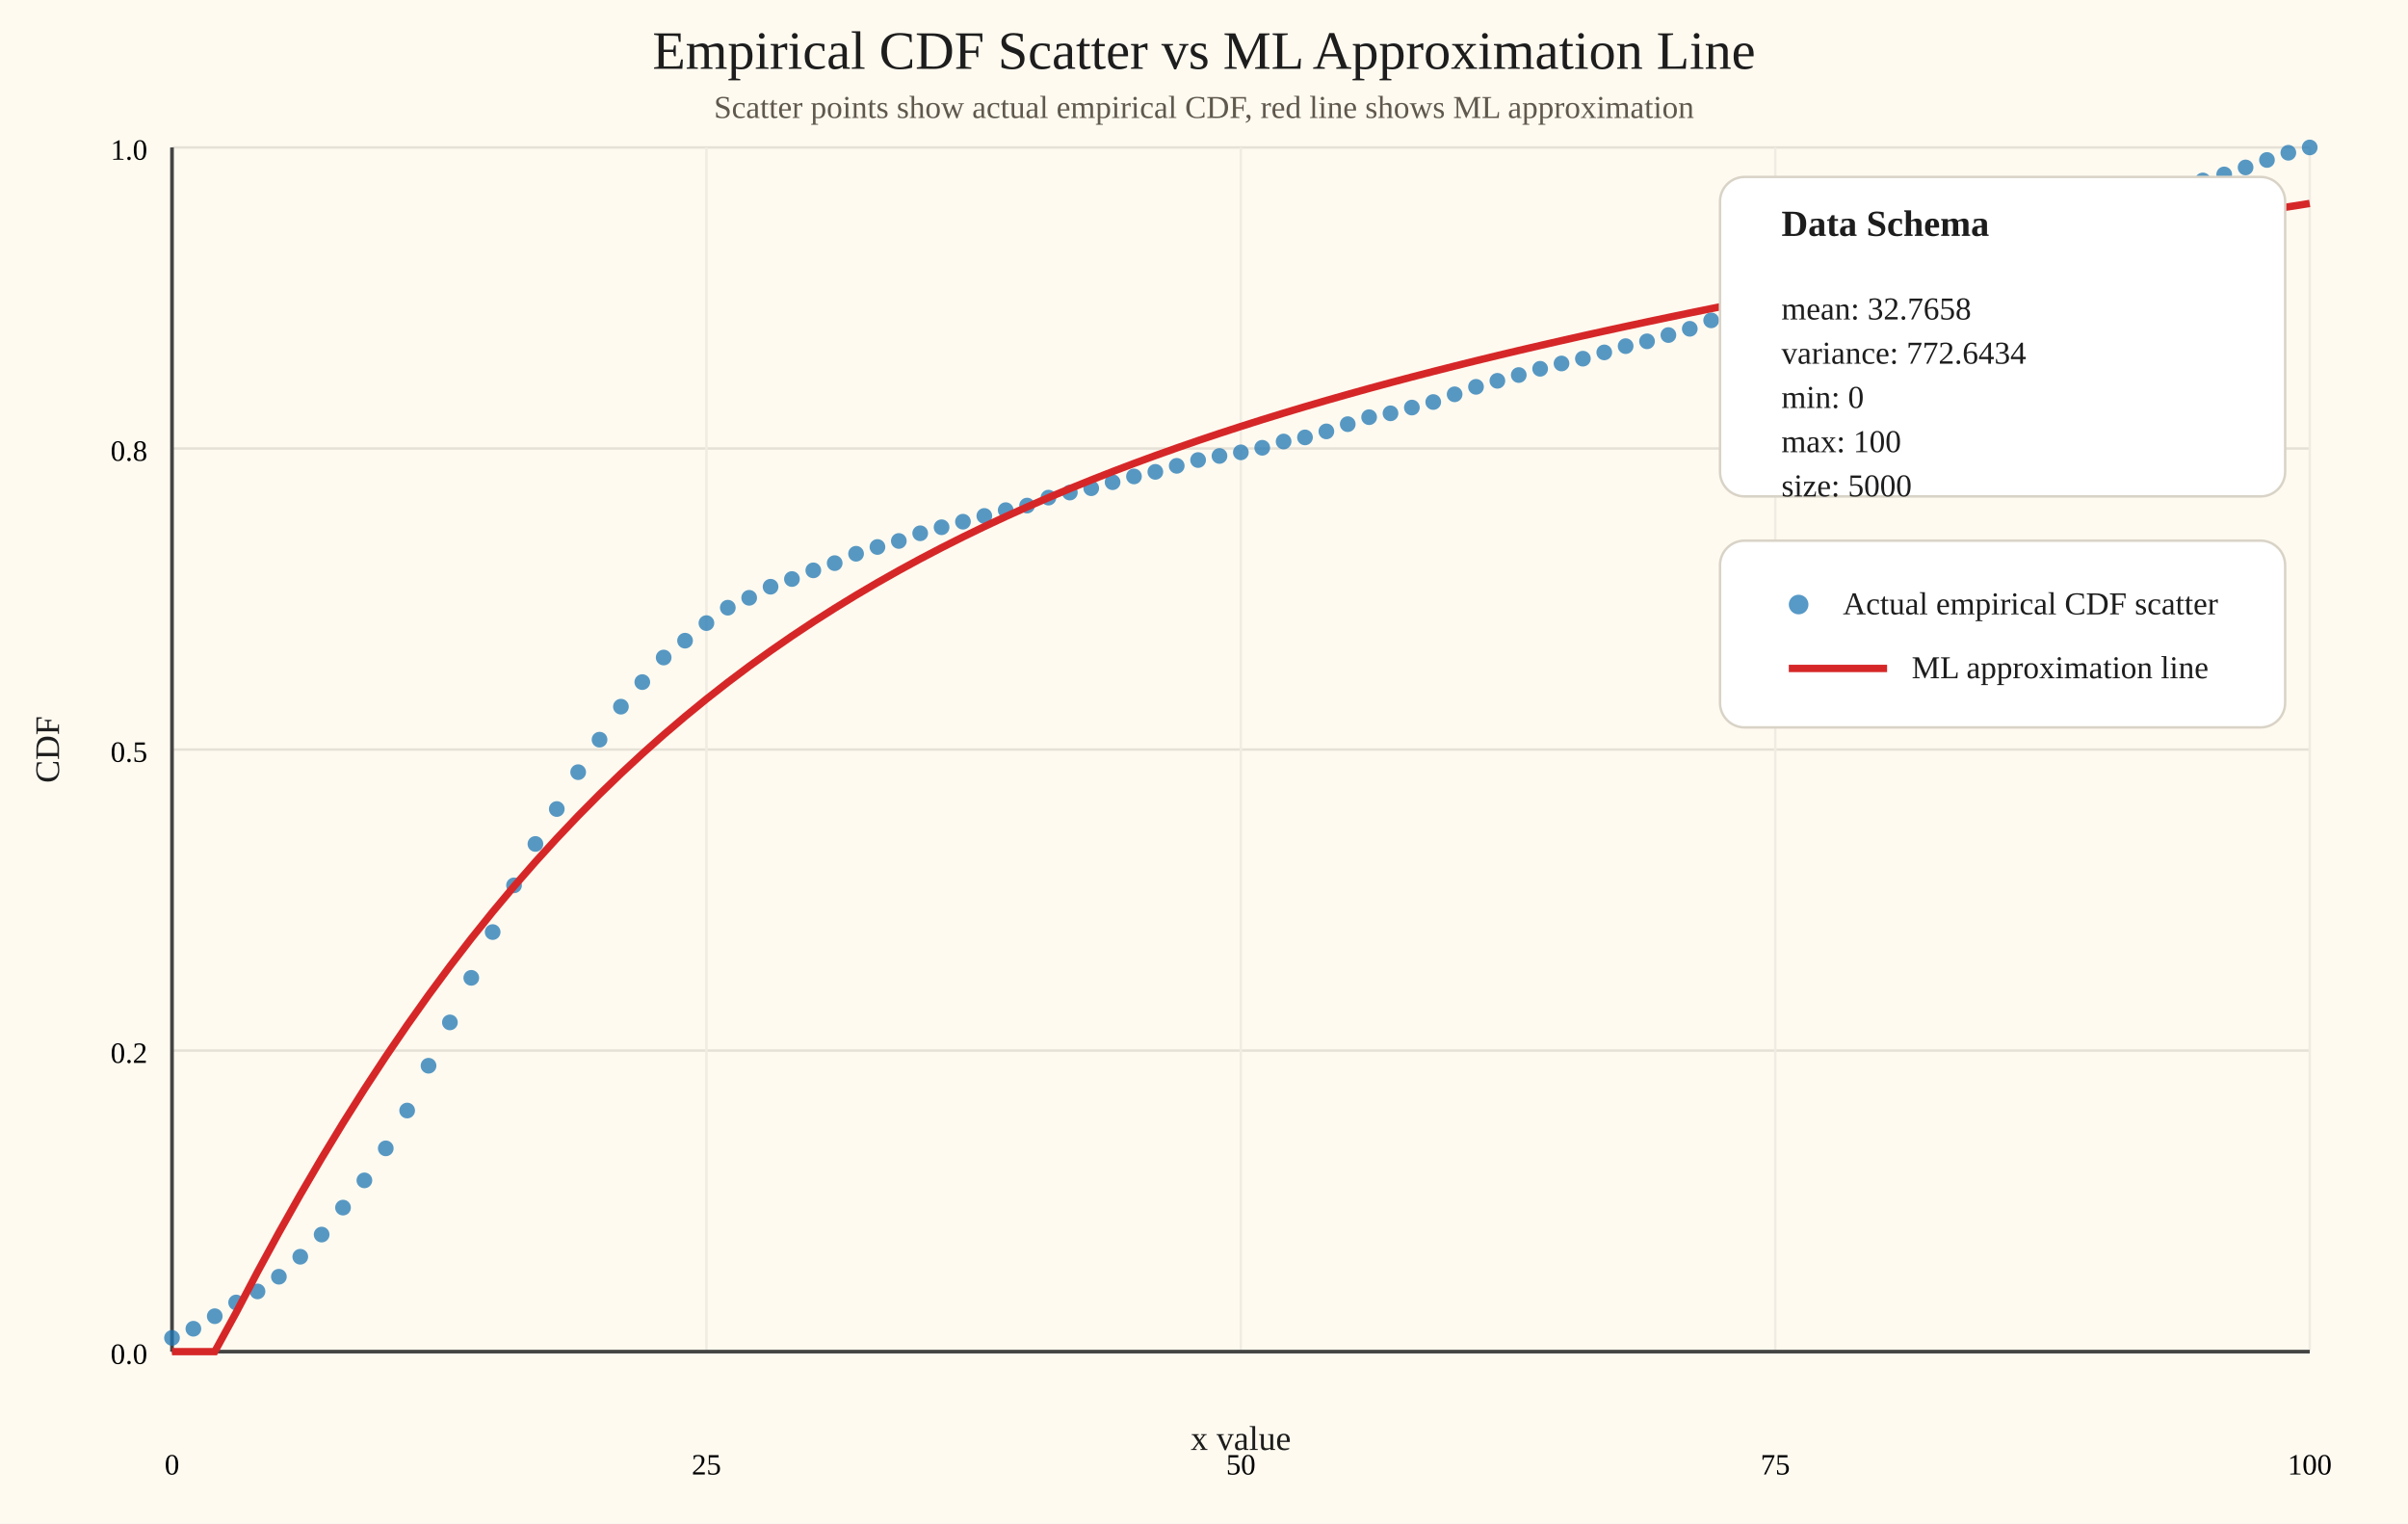
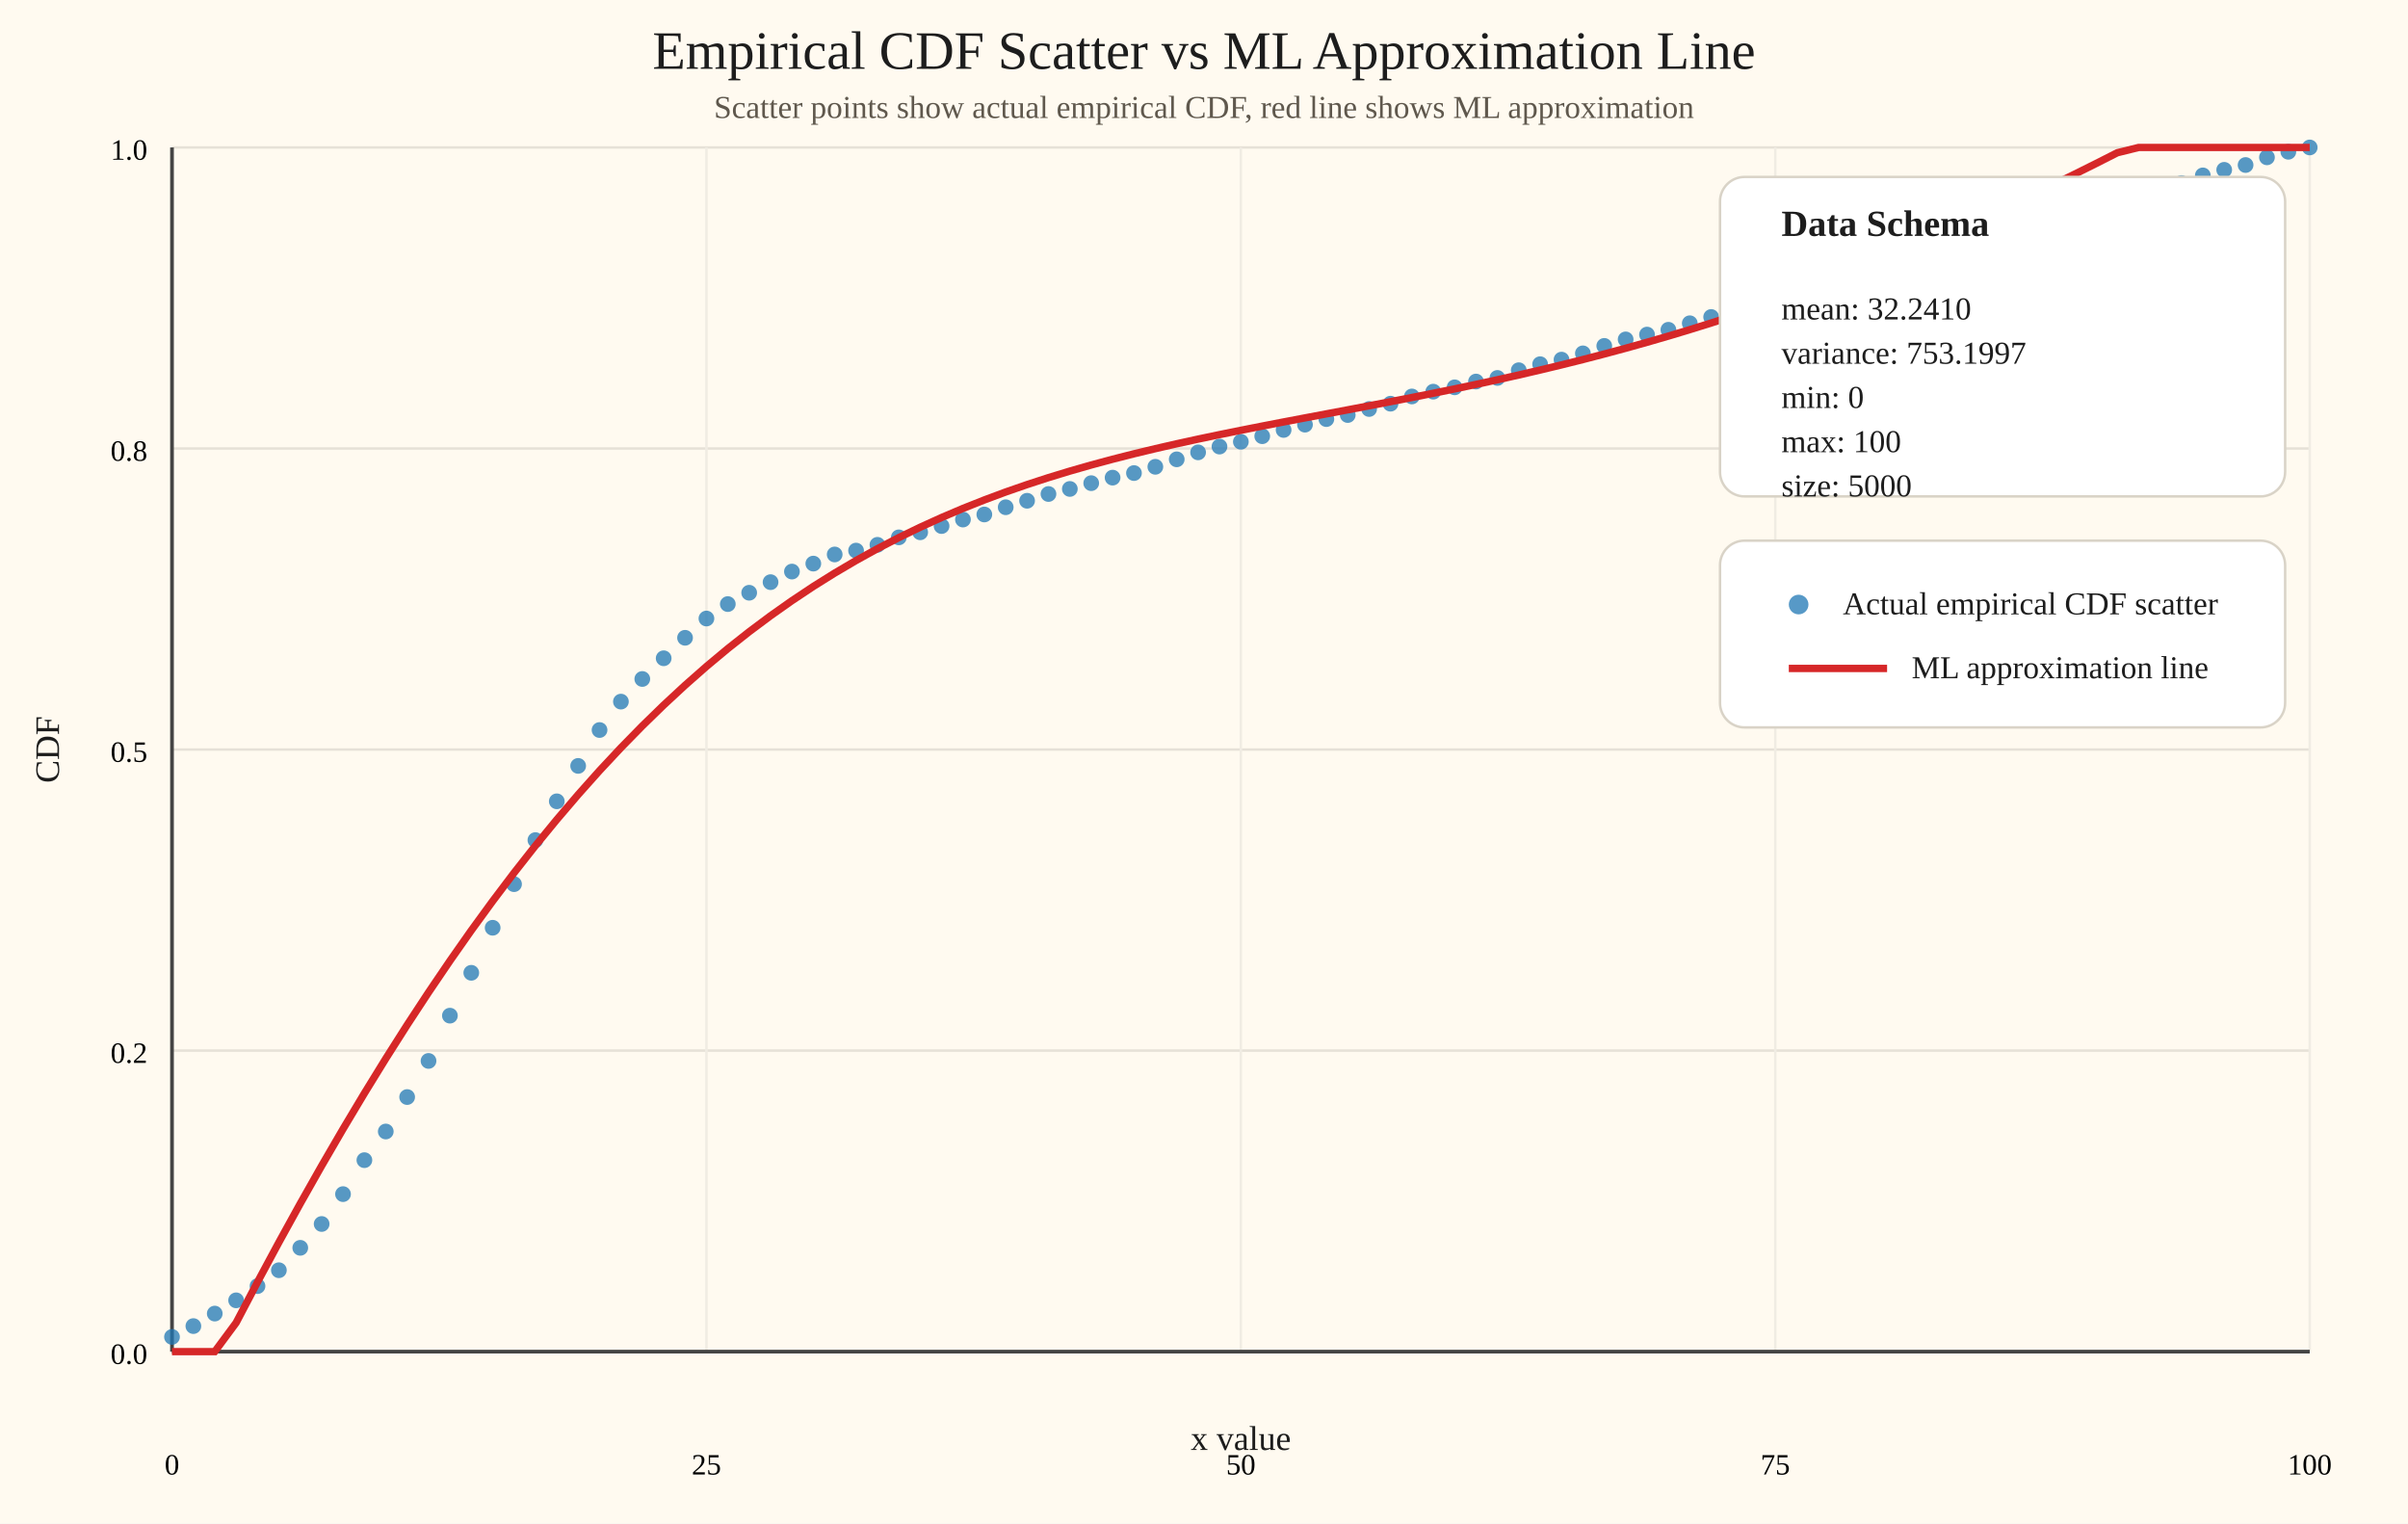
<svg xmlns="http://www.w3.org/2000/svg" width="980" height="620" viewBox="0 0 980 620">
  <rect width="100%" height="100%" fill="#fffaf0" />
  <text x="490.0" y="28" font-size="22" text-anchor="middle" fill="#1d1d1d">Empirical CDF Scatter vs ML Approximation Line</text>
  <text x="490.0" y="48" font-size="13" text-anchor="middle" fill="#5f584d">Scatter points show actual empirical CDF, red line shows ML approximation</text>
  <g>
    <line x1="70" y1="550.00" x2="940" y2="550.00" stroke="#e6e1d7" stroke-width="1" />
    <text x="60" y="555.00" font-size="12" text-anchor="end">0.0</text>
  </g>
  <g>
    <line x1="70" y1="427.50" x2="940" y2="427.50" stroke="#e6e1d7" stroke-width="1" />
    <text x="60" y="432.50" font-size="12" text-anchor="end">0.2</text>
  </g>
  <g>
    <line x1="70" y1="305.00" x2="940" y2="305.00" stroke="#e6e1d7" stroke-width="1" />
    <text x="60" y="310.00" font-size="12" text-anchor="end">0.5</text>
  </g>
  <g>
    <line x1="70" y1="182.50" x2="940" y2="182.50" stroke="#e6e1d7" stroke-width="1" />
    <text x="60" y="187.50" font-size="12" text-anchor="end">0.8</text>
  </g>
  <g>
    <line x1="70" y1="60.00" x2="940" y2="60.00" stroke="#e6e1d7" stroke-width="1" />
    <text x="60" y="65.00" font-size="12" text-anchor="end">1.0</text>
  </g>
  <g>
    <line x1="70.00" y1="60" x2="70.00" y2="550" stroke="#f0ece3" stroke-width="1" />
    <text x="70.00" y="600" font-size="12" text-anchor="middle">0</text>
  </g>
  <g>
    <line x1="287.50" y1="60" x2="287.50" y2="550" stroke="#f0ece3" stroke-width="1" />
    <text x="287.50" y="600" font-size="12" text-anchor="middle">25</text>
  </g>
  <g>
    <line x1="505.00" y1="60" x2="505.00" y2="550" stroke="#f0ece3" stroke-width="1" />
    <text x="505.00" y="600" font-size="12" text-anchor="middle">50</text>
  </g>
  <g>
    <line x1="722.50" y1="60" x2="722.50" y2="550" stroke="#f0ece3" stroke-width="1" />
    <text x="722.50" y="600" font-size="12" text-anchor="middle">75</text>
  </g>
  <g>
    <line x1="940.00" y1="60" x2="940.00" y2="550" stroke="#f0ece3" stroke-width="1" />
    <text x="940.00" y="600" font-size="12" text-anchor="middle">100</text>
  </g>
  <line x1="70" y1="60" x2="70" y2="550" stroke="#444" stroke-width="1.5" />
  <line x1="70" y1="550" x2="940" y2="550" stroke="#444" stroke-width="1.5" />
-   <circle cx="70.00" cy="544.41" r="3.2" fill="#1f77b4" fill-opacity="0.75" />
-   <circle cx="78.70" cy="540.69" r="3.2" fill="#1f77b4" fill-opacity="0.75" />
-   <circle cx="87.40" cy="535.59" r="3.2" fill="#1f77b4" fill-opacity="0.75" />
-   <circle cx="96.10" cy="530.01" r="3.2" fill="#1f77b4" fill-opacity="0.75" />
-   <circle cx="104.80" cy="525.50" r="3.2" fill="#1f77b4" fill-opacity="0.75" />
-   <circle cx="113.50" cy="519.52" r="3.2" fill="#1f77b4" fill-opacity="0.75" />
-   <circle cx="122.20" cy="511.39" r="3.2" fill="#1f77b4" fill-opacity="0.75" />
-   <circle cx="130.90" cy="502.37" r="3.2" fill="#1f77b4" fill-opacity="0.75" />
-   <circle cx="139.60" cy="491.40" r="3.2" fill="#1f77b4" fill-opacity="0.75" />
-   <circle cx="148.30" cy="480.32" r="3.2" fill="#1f77b4" fill-opacity="0.75" />
-   <circle cx="157.00" cy="467.29" r="3.2" fill="#1f77b4" fill-opacity="0.75" />
-   <circle cx="165.70" cy="451.90" r="3.2" fill="#1f77b4" fill-opacity="0.75" />
-   <circle cx="174.40" cy="433.67" r="3.2" fill="#1f77b4" fill-opacity="0.75" />
-   <circle cx="183.10" cy="416.03" r="3.2" fill="#1f77b4" fill-opacity="0.75" />
-   <circle cx="191.80" cy="397.90" r="3.2" fill="#1f77b4" fill-opacity="0.75" />
-   <circle cx="200.50" cy="379.28" r="3.2" fill="#1f77b4" fill-opacity="0.75" />
-   <circle cx="209.20" cy="360.27" r="3.2" fill="#1f77b4" fill-opacity="0.75" />
-   <circle cx="217.90" cy="343.42" r="3.2" fill="#1f77b4" fill-opacity="0.75" />
-   <circle cx="226.60" cy="329.21" r="3.2" fill="#1f77b4" fill-opacity="0.75" />
-   <circle cx="235.30" cy="314.21" r="3.2" fill="#1f77b4" fill-opacity="0.75" />
-   <circle cx="244.00" cy="300.98" r="3.2" fill="#1f77b4" fill-opacity="0.75" />
-   <circle cx="252.70" cy="287.56" r="3.2" fill="#1f77b4" fill-opacity="0.75" />
-   <circle cx="261.40" cy="277.56" r="3.2" fill="#1f77b4" fill-opacity="0.75" />
-   <circle cx="270.10" cy="267.56" r="3.2" fill="#1f77b4" fill-opacity="0.75" />
-   <circle cx="278.80" cy="260.70" r="3.2" fill="#1f77b4" fill-opacity="0.75" />
-   <circle cx="287.50" cy="253.55" r="3.2" fill="#1f77b4" fill-opacity="0.75" />
-   <circle cx="296.20" cy="247.28" r="3.2" fill="#1f77b4" fill-opacity="0.75" />
-   <circle cx="304.90" cy="243.26" r="3.2" fill="#1f77b4" fill-opacity="0.75" />
-   <circle cx="313.60" cy="238.75" r="3.2" fill="#1f77b4" fill-opacity="0.75" />
-   <circle cx="322.30" cy="235.62" r="3.2" fill="#1f77b4" fill-opacity="0.75" />
-   <circle cx="331.00" cy="232.09" r="3.2" fill="#1f77b4" fill-opacity="0.75" />
-   <circle cx="339.70" cy="229.15" r="3.2" fill="#1f77b4" fill-opacity="0.75" />
-   <circle cx="348.40" cy="225.33" r="3.2" fill="#1f77b4" fill-opacity="0.75" />
-   <circle cx="357.10" cy="222.58" r="3.2" fill="#1f77b4" fill-opacity="0.75" />
-   <circle cx="365.80" cy="220.13" r="3.2" fill="#1f77b4" fill-opacity="0.75" />
-   <circle cx="374.50" cy="217.00" r="3.2" fill="#1f77b4" fill-opacity="0.75" />
-   <circle cx="383.20" cy="214.55" r="3.2" fill="#1f77b4" fill-opacity="0.75" />
-   <circle cx="391.90" cy="212.29" r="3.2" fill="#1f77b4" fill-opacity="0.75" />
-   <circle cx="400.60" cy="209.94" r="3.2" fill="#1f77b4" fill-opacity="0.75" />
-   <circle cx="409.30" cy="207.59" r="3.2" fill="#1f77b4" fill-opacity="0.75" />
-   <circle cx="418.00" cy="205.73" r="3.2" fill="#1f77b4" fill-opacity="0.75" />
-   <circle cx="426.70" cy="202.49" r="3.2" fill="#1f77b4" fill-opacity="0.75" />
-   <circle cx="435.40" cy="200.43" r="3.2" fill="#1f77b4" fill-opacity="0.75" />
-   <circle cx="444.10" cy="198.67" r="3.2" fill="#1f77b4" fill-opacity="0.75" />
-   <circle cx="452.80" cy="196.22" r="3.2" fill="#1f77b4" fill-opacity="0.75" />
-   <circle cx="461.50" cy="193.87" r="3.2" fill="#1f77b4" fill-opacity="0.75" />
-   <circle cx="470.20" cy="192.01" r="3.2" fill="#1f77b4" fill-opacity="0.75" />
-   <circle cx="478.90" cy="189.56" r="3.2" fill="#1f77b4" fill-opacity="0.75" />
-   <circle cx="487.60" cy="187.20" r="3.2" fill="#1f77b4" fill-opacity="0.75" />
-   <circle cx="496.30" cy="185.54" r="3.2" fill="#1f77b4" fill-opacity="0.75" />
-   <circle cx="505.00" cy="184.07" r="3.2" fill="#1f77b4" fill-opacity="0.75" />
-   <circle cx="513.70" cy="182.21" r="3.2" fill="#1f77b4" fill-opacity="0.75" />
-   <circle cx="522.40" cy="179.66" r="3.2" fill="#1f77b4" fill-opacity="0.75" />
-   <circle cx="531.10" cy="177.99" r="3.2" fill="#1f77b4" fill-opacity="0.75" />
-   <circle cx="539.80" cy="175.54" r="3.2" fill="#1f77b4" fill-opacity="0.75" />
-   <circle cx="548.50" cy="172.60" r="3.2" fill="#1f77b4" fill-opacity="0.75" />
-   <circle cx="557.20" cy="169.76" r="3.2" fill="#1f77b4" fill-opacity="0.75" />
-   <circle cx="565.90" cy="168.19" r="3.2" fill="#1f77b4" fill-opacity="0.75" />
-   <circle cx="574.60" cy="165.84" r="3.2" fill="#1f77b4" fill-opacity="0.75" />
-   <circle cx="583.30" cy="163.59" r="3.2" fill="#1f77b4" fill-opacity="0.75" />
-   <circle cx="592.00" cy="160.45" r="3.2" fill="#1f77b4" fill-opacity="0.75" />
-   <circle cx="600.70" cy="157.41" r="3.2" fill="#1f77b4" fill-opacity="0.75" />
-   <circle cx="609.40" cy="154.96" r="3.2" fill="#1f77b4" fill-opacity="0.75" />
-   <circle cx="618.10" cy="152.61" r="3.2" fill="#1f77b4" fill-opacity="0.75" />
-   <circle cx="626.80" cy="150.06" r="3.2" fill="#1f77b4" fill-opacity="0.75" />
-   <circle cx="635.50" cy="147.91" r="3.2" fill="#1f77b4" fill-opacity="0.75" />
-   <circle cx="644.20" cy="145.95" r="3.2" fill="#1f77b4" fill-opacity="0.75" />
-   <circle cx="652.90" cy="143.40" r="3.2" fill="#1f77b4" fill-opacity="0.75" />
-   <circle cx="661.60" cy="140.85" r="3.2" fill="#1f77b4" fill-opacity="0.75" />
-   <circle cx="670.30" cy="138.89" r="3.2" fill="#1f77b4" fill-opacity="0.75" />
-   <circle cx="679.00" cy="136.34" r="3.2" fill="#1f77b4" fill-opacity="0.75" />
-   <circle cx="687.70" cy="133.79" r="3.2" fill="#1f77b4" fill-opacity="0.75" />
-   <circle cx="696.40" cy="130.36" r="3.2" fill="#1f77b4" fill-opacity="0.75" />
-   <circle cx="705.10" cy="127.52" r="3.2" fill="#1f77b4" fill-opacity="0.75" />
-   <circle cx="713.80" cy="125.07" r="3.2" fill="#1f77b4" fill-opacity="0.75" />
-   <circle cx="722.50" cy="121.84" r="3.2" fill="#1f77b4" fill-opacity="0.75" />
-   <circle cx="731.20" cy="119.88" r="3.2" fill="#1f77b4" fill-opacity="0.75" />
-   <circle cx="739.90" cy="117.43" r="3.2" fill="#1f77b4" fill-opacity="0.75" />
-   <circle cx="748.60" cy="114.98" r="3.2" fill="#1f77b4" fill-opacity="0.75" />
-   <circle cx="757.30" cy="113.12" r="3.2" fill="#1f77b4" fill-opacity="0.75" />
-   <circle cx="766.00" cy="110.37" r="3.2" fill="#1f77b4" fill-opacity="0.75" />
-   <circle cx="774.70" cy="108.02" r="3.2" fill="#1f77b4" fill-opacity="0.75" />
-   <circle cx="783.40" cy="106.35" r="3.2" fill="#1f77b4" fill-opacity="0.75" />
-   <circle cx="792.10" cy="104.00" r="3.2" fill="#1f77b4" fill-opacity="0.75" />
-   <circle cx="800.80" cy="101.75" r="3.2" fill="#1f77b4" fill-opacity="0.75" />
-   <circle cx="809.50" cy="100.28" r="3.2" fill="#1f77b4" fill-opacity="0.75" />
-   <circle cx="818.20" cy="98.12" r="3.2" fill="#1f77b4" fill-opacity="0.75" />
-   <circle cx="826.90" cy="95.08" r="3.2" fill="#1f77b4" fill-opacity="0.75" />
-   <circle cx="835.60" cy="92.24" r="3.2" fill="#1f77b4" fill-opacity="0.75" />
-   <circle cx="844.30" cy="89.40" r="3.2" fill="#1f77b4" fill-opacity="0.75" />
-   <circle cx="853.00" cy="87.15" r="3.2" fill="#1f77b4" fill-opacity="0.75" />
-   <circle cx="861.70" cy="83.91" r="3.2" fill="#1f77b4" fill-opacity="0.75" />
-   <circle cx="870.40" cy="81.36" r="3.2" fill="#1f77b4" fill-opacity="0.75" />
-   <circle cx="879.10" cy="79.31" r="3.2" fill="#1f77b4" fill-opacity="0.75" />
-   <circle cx="887.80" cy="76.27" r="3.2" fill="#1f77b4" fill-opacity="0.75" />
-   <circle cx="896.50" cy="73.43" r="3.2" fill="#1f77b4" fill-opacity="0.75" />
-   <circle cx="905.20" cy="70.98" r="3.2" fill="#1f77b4" fill-opacity="0.75" />
-   <circle cx="913.90" cy="68.13" r="3.2" fill="#1f77b4" fill-opacity="0.75" />
-   <circle cx="922.60" cy="65.10" r="3.2" fill="#1f77b4" fill-opacity="0.75" />
-   <circle cx="931.30" cy="62.16" r="3.2" fill="#1f77b4" fill-opacity="0.75" />
+   <circle cx="70.00" cy="544.02" r="3.2" fill="#1f77b4" fill-opacity="0.75" />
+   <circle cx="78.70" cy="539.61" r="3.2" fill="#1f77b4" fill-opacity="0.75" />
+   <circle cx="87.40" cy="534.52" r="3.2" fill="#1f77b4" fill-opacity="0.75" />
+   <circle cx="96.10" cy="529.13" r="3.2" fill="#1f77b4" fill-opacity="0.75" />
+   <circle cx="104.80" cy="523.34" r="3.2" fill="#1f77b4" fill-opacity="0.75" />
+   <circle cx="113.50" cy="516.88" r="3.2" fill="#1f77b4" fill-opacity="0.75" />
+   <circle cx="122.20" cy="507.76" r="3.2" fill="#1f77b4" fill-opacity="0.75" />
+   <circle cx="130.90" cy="498.06" r="3.2" fill="#1f77b4" fill-opacity="0.75" />
+   <circle cx="139.60" cy="485.91" r="3.2" fill="#1f77b4" fill-opacity="0.75" />
+   <circle cx="148.30" cy="472.09" r="3.2" fill="#1f77b4" fill-opacity="0.75" />
+   <circle cx="157.00" cy="460.43" r="3.2" fill="#1f77b4" fill-opacity="0.75" />
+   <circle cx="165.70" cy="446.41" r="3.2" fill="#1f77b4" fill-opacity="0.75" />
+   <circle cx="174.40" cy="431.71" r="3.2" fill="#1f77b4" fill-opacity="0.75" />
+   <circle cx="183.10" cy="413.29" r="3.2" fill="#1f77b4" fill-opacity="0.75" />
+   <circle cx="191.80" cy="395.85" r="3.2" fill="#1f77b4" fill-opacity="0.75" />
+   <circle cx="200.50" cy="377.52" r="3.2" fill="#1f77b4" fill-opacity="0.75" />
+   <circle cx="209.20" cy="359.78" r="3.2" fill="#1f77b4" fill-opacity="0.75" />
+   <circle cx="217.90" cy="341.85" r="3.2" fill="#1f77b4" fill-opacity="0.75" />
+   <circle cx="226.60" cy="326.07" r="3.2" fill="#1f77b4" fill-opacity="0.75" />
+   <circle cx="235.30" cy="311.66" r="3.2" fill="#1f77b4" fill-opacity="0.75" />
+   <circle cx="244.00" cy="297.06" r="3.2" fill="#1f77b4" fill-opacity="0.75" />
+   <circle cx="252.70" cy="285.50" r="3.2" fill="#1f77b4" fill-opacity="0.75" />
+   <circle cx="261.40" cy="276.29" r="3.2" fill="#1f77b4" fill-opacity="0.75" />
+   <circle cx="270.10" cy="267.86" r="3.2" fill="#1f77b4" fill-opacity="0.75" />
+   <circle cx="278.80" cy="259.53" r="3.2" fill="#1f77b4" fill-opacity="0.75" />
+   <circle cx="287.50" cy="251.69" r="3.2" fill="#1f77b4" fill-opacity="0.75" />
+   <circle cx="296.20" cy="245.81" r="3.2" fill="#1f77b4" fill-opacity="0.75" />
+   <circle cx="304.90" cy="241.20" r="3.2" fill="#1f77b4" fill-opacity="0.75" />
+   <circle cx="313.60" cy="236.89" r="3.2" fill="#1f77b4" fill-opacity="0.75" />
+   <circle cx="322.30" cy="232.58" r="3.2" fill="#1f77b4" fill-opacity="0.75" />
+   <circle cx="331.00" cy="229.34" r="3.2" fill="#1f77b4" fill-opacity="0.75" />
+   <circle cx="339.70" cy="225.62" r="3.2" fill="#1f77b4" fill-opacity="0.75" />
+   <circle cx="348.40" cy="224.05" r="3.2" fill="#1f77b4" fill-opacity="0.75" />
+   <circle cx="357.10" cy="221.70" r="3.2" fill="#1f77b4" fill-opacity="0.75" />
+   <circle cx="365.80" cy="218.66" r="3.2" fill="#1f77b4" fill-opacity="0.75" />
+   <circle cx="374.50" cy="216.60" r="3.2" fill="#1f77b4" fill-opacity="0.75" />
+   <circle cx="383.20" cy="214.06" r="3.2" fill="#1f77b4" fill-opacity="0.75" />
+   <circle cx="391.90" cy="211.41" r="3.2" fill="#1f77b4" fill-opacity="0.75" />
+   <circle cx="400.60" cy="209.35" r="3.2" fill="#1f77b4" fill-opacity="0.75" />
+   <circle cx="409.30" cy="206.41" r="3.2" fill="#1f77b4" fill-opacity="0.75" />
+   <circle cx="418.00" cy="203.77" r="3.2" fill="#1f77b4" fill-opacity="0.75" />
+   <circle cx="426.70" cy="201.02" r="3.2" fill="#1f77b4" fill-opacity="0.75" />
+   <circle cx="435.40" cy="198.96" r="3.2" fill="#1f77b4" fill-opacity="0.75" />
+   <circle cx="444.10" cy="196.61" r="3.2" fill="#1f77b4" fill-opacity="0.75" />
+   <circle cx="452.80" cy="194.36" r="3.2" fill="#1f77b4" fill-opacity="0.75" />
+   <circle cx="461.50" cy="192.50" r="3.2" fill="#1f77b4" fill-opacity="0.75" />
+   <circle cx="470.20" cy="189.95" r="3.2" fill="#1f77b4" fill-opacity="0.75" />
+   <circle cx="478.90" cy="186.91" r="3.2" fill="#1f77b4" fill-opacity="0.75" />
+   <circle cx="487.60" cy="184.07" r="3.2" fill="#1f77b4" fill-opacity="0.75" />
+   <circle cx="496.30" cy="181.72" r="3.2" fill="#1f77b4" fill-opacity="0.75" />
+   <circle cx="505.00" cy="179.76" r="3.2" fill="#1f77b4" fill-opacity="0.75" />
+   <circle cx="513.70" cy="177.50" r="3.2" fill="#1f77b4" fill-opacity="0.75" />
+   <circle cx="522.40" cy="174.95" r="3.2" fill="#1f77b4" fill-opacity="0.75" />
+   <circle cx="531.10" cy="172.80" r="3.2" fill="#1f77b4" fill-opacity="0.75" />
+   <circle cx="539.80" cy="170.54" r="3.2" fill="#1f77b4" fill-opacity="0.75" />
+   <circle cx="548.50" cy="168.88" r="3.2" fill="#1f77b4" fill-opacity="0.75" />
+   <circle cx="557.20" cy="166.43" r="3.2" fill="#1f77b4" fill-opacity="0.75" />
+   <circle cx="565.90" cy="164.27" r="3.2" fill="#1f77b4" fill-opacity="0.75" />
+   <circle cx="574.60" cy="161.33" r="3.2" fill="#1f77b4" fill-opacity="0.75" />
+   <circle cx="583.30" cy="159.37" r="3.2" fill="#1f77b4" fill-opacity="0.75" />
+   <circle cx="592.00" cy="157.61" r="3.2" fill="#1f77b4" fill-opacity="0.75" />
+   <circle cx="600.70" cy="155.26" r="3.2" fill="#1f77b4" fill-opacity="0.75" />
+   <circle cx="609.40" cy="153.79" r="3.2" fill="#1f77b4" fill-opacity="0.75" />
+   <circle cx="618.10" cy="150.65" r="3.2" fill="#1f77b4" fill-opacity="0.75" />
+   <circle cx="626.80" cy="148.20" r="3.2" fill="#1f77b4" fill-opacity="0.75" />
+   <circle cx="635.50" cy="146.34" r="3.2" fill="#1f77b4" fill-opacity="0.75" />
+   <circle cx="644.20" cy="143.79" r="3.2" fill="#1f77b4" fill-opacity="0.75" />
+   <circle cx="652.90" cy="140.75" r="3.2" fill="#1f77b4" fill-opacity="0.75" />
+   <circle cx="661.60" cy="138.11" r="3.2" fill="#1f77b4" fill-opacity="0.75" />
+   <circle cx="670.30" cy="136.15" r="3.2" fill="#1f77b4" fill-opacity="0.75" />
+   <circle cx="679.00" cy="134.19" r="3.2" fill="#1f77b4" fill-opacity="0.75" />
+   <circle cx="687.70" cy="131.54" r="3.2" fill="#1f77b4" fill-opacity="0.75" />
+   <circle cx="696.40" cy="128.99" r="3.2" fill="#1f77b4" fill-opacity="0.75" />
+   <circle cx="705.10" cy="125.95" r="3.2" fill="#1f77b4" fill-opacity="0.75" />
+   <circle cx="713.80" cy="123.21" r="3.2" fill="#1f77b4" fill-opacity="0.75" />
+   <circle cx="722.50" cy="120.86" r="3.2" fill="#1f77b4" fill-opacity="0.75" />
+   <circle cx="731.20" cy="119.19" r="3.2" fill="#1f77b4" fill-opacity="0.75" />
+   <circle cx="739.90" cy="115.66" r="3.2" fill="#1f77b4" fill-opacity="0.75" />
+   <circle cx="748.60" cy="112.82" r="3.2" fill="#1f77b4" fill-opacity="0.75" />
+   <circle cx="757.30" cy="110.08" r="3.2" fill="#1f77b4" fill-opacity="0.75" />
+   <circle cx="766.00" cy="107.33" r="3.2" fill="#1f77b4" fill-opacity="0.75" />
+   <circle cx="774.70" cy="104.59" r="3.2" fill="#1f77b4" fill-opacity="0.75" />
+   <circle cx="783.40" cy="102.73" r="3.2" fill="#1f77b4" fill-opacity="0.75" />
+   <circle cx="792.10" cy="100.38" r="3.2" fill="#1f77b4" fill-opacity="0.75" />
+   <circle cx="800.80" cy="99.00" r="3.2" fill="#1f77b4" fill-opacity="0.75" />
+   <circle cx="809.50" cy="95.97" r="3.2" fill="#1f77b4" fill-opacity="0.75" />
+   <circle cx="818.20" cy="93.91" r="3.2" fill="#1f77b4" fill-opacity="0.75" />
+   <circle cx="826.90" cy="89.79" r="3.2" fill="#1f77b4" fill-opacity="0.75" />
+   <circle cx="835.60" cy="87.24" r="3.2" fill="#1f77b4" fill-opacity="0.75" />
+   <circle cx="844.30" cy="84.89" r="3.2" fill="#1f77b4" fill-opacity="0.75" />
+   <circle cx="853.00" cy="82.34" r="3.2" fill="#1f77b4" fill-opacity="0.75" />
+   <circle cx="861.70" cy="80.38" r="3.2" fill="#1f77b4" fill-opacity="0.75" />
+   <circle cx="870.40" cy="78.52" r="3.2" fill="#1f77b4" fill-opacity="0.75" />
+   <circle cx="879.10" cy="76.76" r="3.2" fill="#1f77b4" fill-opacity="0.75" />
+   <circle cx="887.80" cy="74.50" r="3.2" fill="#1f77b4" fill-opacity="0.75" />
+   <circle cx="896.50" cy="71.37" r="3.2" fill="#1f77b4" fill-opacity="0.75" />
+   <circle cx="905.20" cy="69.11" r="3.2" fill="#1f77b4" fill-opacity="0.75" />
+   <circle cx="913.90" cy="67.15" r="3.2" fill="#1f77b4" fill-opacity="0.75" />
+   <circle cx="922.60" cy="64.02" r="3.2" fill="#1f77b4" fill-opacity="0.75" />
+   <circle cx="931.30" cy="61.76" r="3.2" fill="#1f77b4" fill-opacity="0.75" />
  <circle cx="940.00" cy="60.00" r="3.2" fill="#1f77b4" fill-opacity="0.75" />
-   <polyline fill="none" stroke="#d62728" stroke-width="3" points="70.00,550.00 78.70,550.00 87.40,550.00 96.10,534.12 104.80,517.56 113.50,501.58 122.20,486.15 130.90,471.29 139.60,456.97 148.30,443.19 157.00,429.93 165.70,417.19 174.40,404.94 183.10,393.18 191.80,381.89 200.50,371.06 209.20,360.67 217.90,350.70 226.60,341.15 235.30,331.98 244.00,323.20 252.70,314.79 261.40,306.72 270.10,298.98 278.80,291.57 287.50,284.46 296.20,277.65 304.90,271.11 313.60,264.85 322.30,258.83 331.00,253.06 339.70,247.52 348.40,242.19 357.10,237.08 365.80,232.16 374.50,227.43 383.20,222.88 391.90,218.50 400.60,214.28 409.30,210.21 418.00,206.29 426.70,202.50 435.40,198.84 444.10,195.31 452.80,191.89 461.50,188.59 470.20,185.39 478.90,182.29 487.60,179.28 496.30,176.36 505.00,173.53 513.70,170.77 522.40,168.10 531.10,165.49 539.80,162.95 548.50,160.48 557.20,158.06 565.90,155.71 574.60,153.41 583.30,151.16 592.00,148.96 600.70,146.80 609.40,144.69 618.10,142.62 626.80,140.60 635.50,138.61 644.20,136.65 652.90,134.73 661.60,132.84 670.30,130.98 679.00,129.15 687.70,127.35 696.40,125.58 705.10,123.83 713.80,122.10 722.50,120.40 731.20,118.71 739.90,117.05 748.60,115.41 757.30,113.79 766.00,112.18 774.70,110.59 783.40,109.02 792.10,107.46 800.80,105.92 809.50,104.39 818.20,102.87 826.90,101.37 835.60,99.88 844.30,98.40 853.00,96.93 861.70,95.48 870.40,94.03 879.10,92.59 887.80,91.17 896.50,89.75 905.20,88.34 913.90,86.94 922.60,85.55 931.30,84.16 940.00,82.79" />
+   <polyline fill="none" stroke="#d62728" stroke-width="3" points="70.00,550.00 78.70,550.00 87.40,550.00 96.10,538.25 104.80,521.70 113.50,505.54 122.20,489.76 130.90,474.39 139.60,459.43 148.30,444.89 157.00,430.77 165.70,417.08 174.40,403.83 183.10,391.01 191.80,378.62 200.50,366.69 209.20,355.19 217.90,344.13 226.60,333.52 235.30,323.34 244.00,313.59 252.70,304.28 261.40,295.39 270.10,286.92 278.80,278.86 287.50,271.20 296.20,263.94 304.90,257.07 313.60,250.57 322.30,244.43 331.00,238.64 339.70,233.20 348.40,228.08 357.10,223.27 365.80,218.76 374.50,214.54 383.20,210.59 391.90,206.89 400.60,203.44 409.30,200.20 418.00,197.18 426.70,194.35 435.40,191.70 444.10,189.21 452.80,186.87 461.50,184.66 470.20,182.57 478.90,180.58 487.60,178.68 496.30,176.86 505.00,175.10 513.70,173.38 522.40,171.70 531.10,170.05 539.80,168.41 548.50,166.77 557.20,165.12 565.90,163.45 574.60,161.75 583.30,160.02 592.00,158.25 600.70,156.42 609.40,154.54 618.10,152.59 626.80,150.57 635.50,148.48 644.20,146.31 652.90,144.05 661.60,141.71 670.30,139.28 679.00,136.76 687.70,134.14 696.40,131.43 705.10,128.63 713.80,125.72 722.50,122.72 731.20,119.62 739.90,116.42 748.60,113.13 757.30,109.74 766.00,106.25 774.70,102.68 783.40,99.01 792.10,95.25 800.80,91.40 809.50,87.46 818.20,83.44 826.90,79.34 835.60,75.15 844.30,70.89 853.00,66.56 861.70,62.15 870.40,60.00 879.10,60.00 887.80,60.00 896.50,60.00 905.20,60.00 913.90,60.00 922.60,60.00 931.30,60.00 940.00,60.00" />
  <rect x="700" y="72" width="230" height="130" fill="#ffffff" stroke="#d9d3c7" rx="10" />
  <text x="725" y="96" font-size="15" font-weight="bold" fill="#1d1d1d">Data Schema</text>
-   <text x="725" y="130" font-size="13" fill="#1d1d1d">mean: 32.7658</text>
-   <text x="725" y="148" font-size="13" fill="#1d1d1d">variance: 772.6434</text>
+   <text x="725" y="130" font-size="13" fill="#1d1d1d">mean: 32.2410</text>
+   <text x="725" y="148" font-size="13" fill="#1d1d1d">variance: 753.1997</text>
  <text x="725" y="166" font-size="13" fill="#1d1d1d">min: 0</text>
  <text x="725" y="184" font-size="13" fill="#1d1d1d">max: 100</text>
  <text x="725" y="202" font-size="13" fill="#1d1d1d">size: 5000</text>
  <rect x="700" y="220" width="230" height="76" fill="#ffffff" stroke="#d9d3c7" rx="10" />
  <circle cx="732" cy="246" r="4" fill="#1f77b4" fill-opacity="0.75" />
  <text x="750" y="250" font-size="13" fill="#1d1d1d">Actual empirical CDF scatter</text>
  <line x1="728" y1="272" x2="768" y2="272" stroke="#d62728" stroke-width="3" />
  <text x="778" y="276" font-size="13" fill="#1d1d1d">ML approximation line</text>
  <text x="505.0" y="590" font-size="14" text-anchor="middle" fill="#1d1d1d">x value</text>
  <text x="24" y="305.0" font-size="14" text-anchor="middle" fill="#1d1d1d" transform="rotate(-90 24 305.0)">CDF</text>
</svg>
